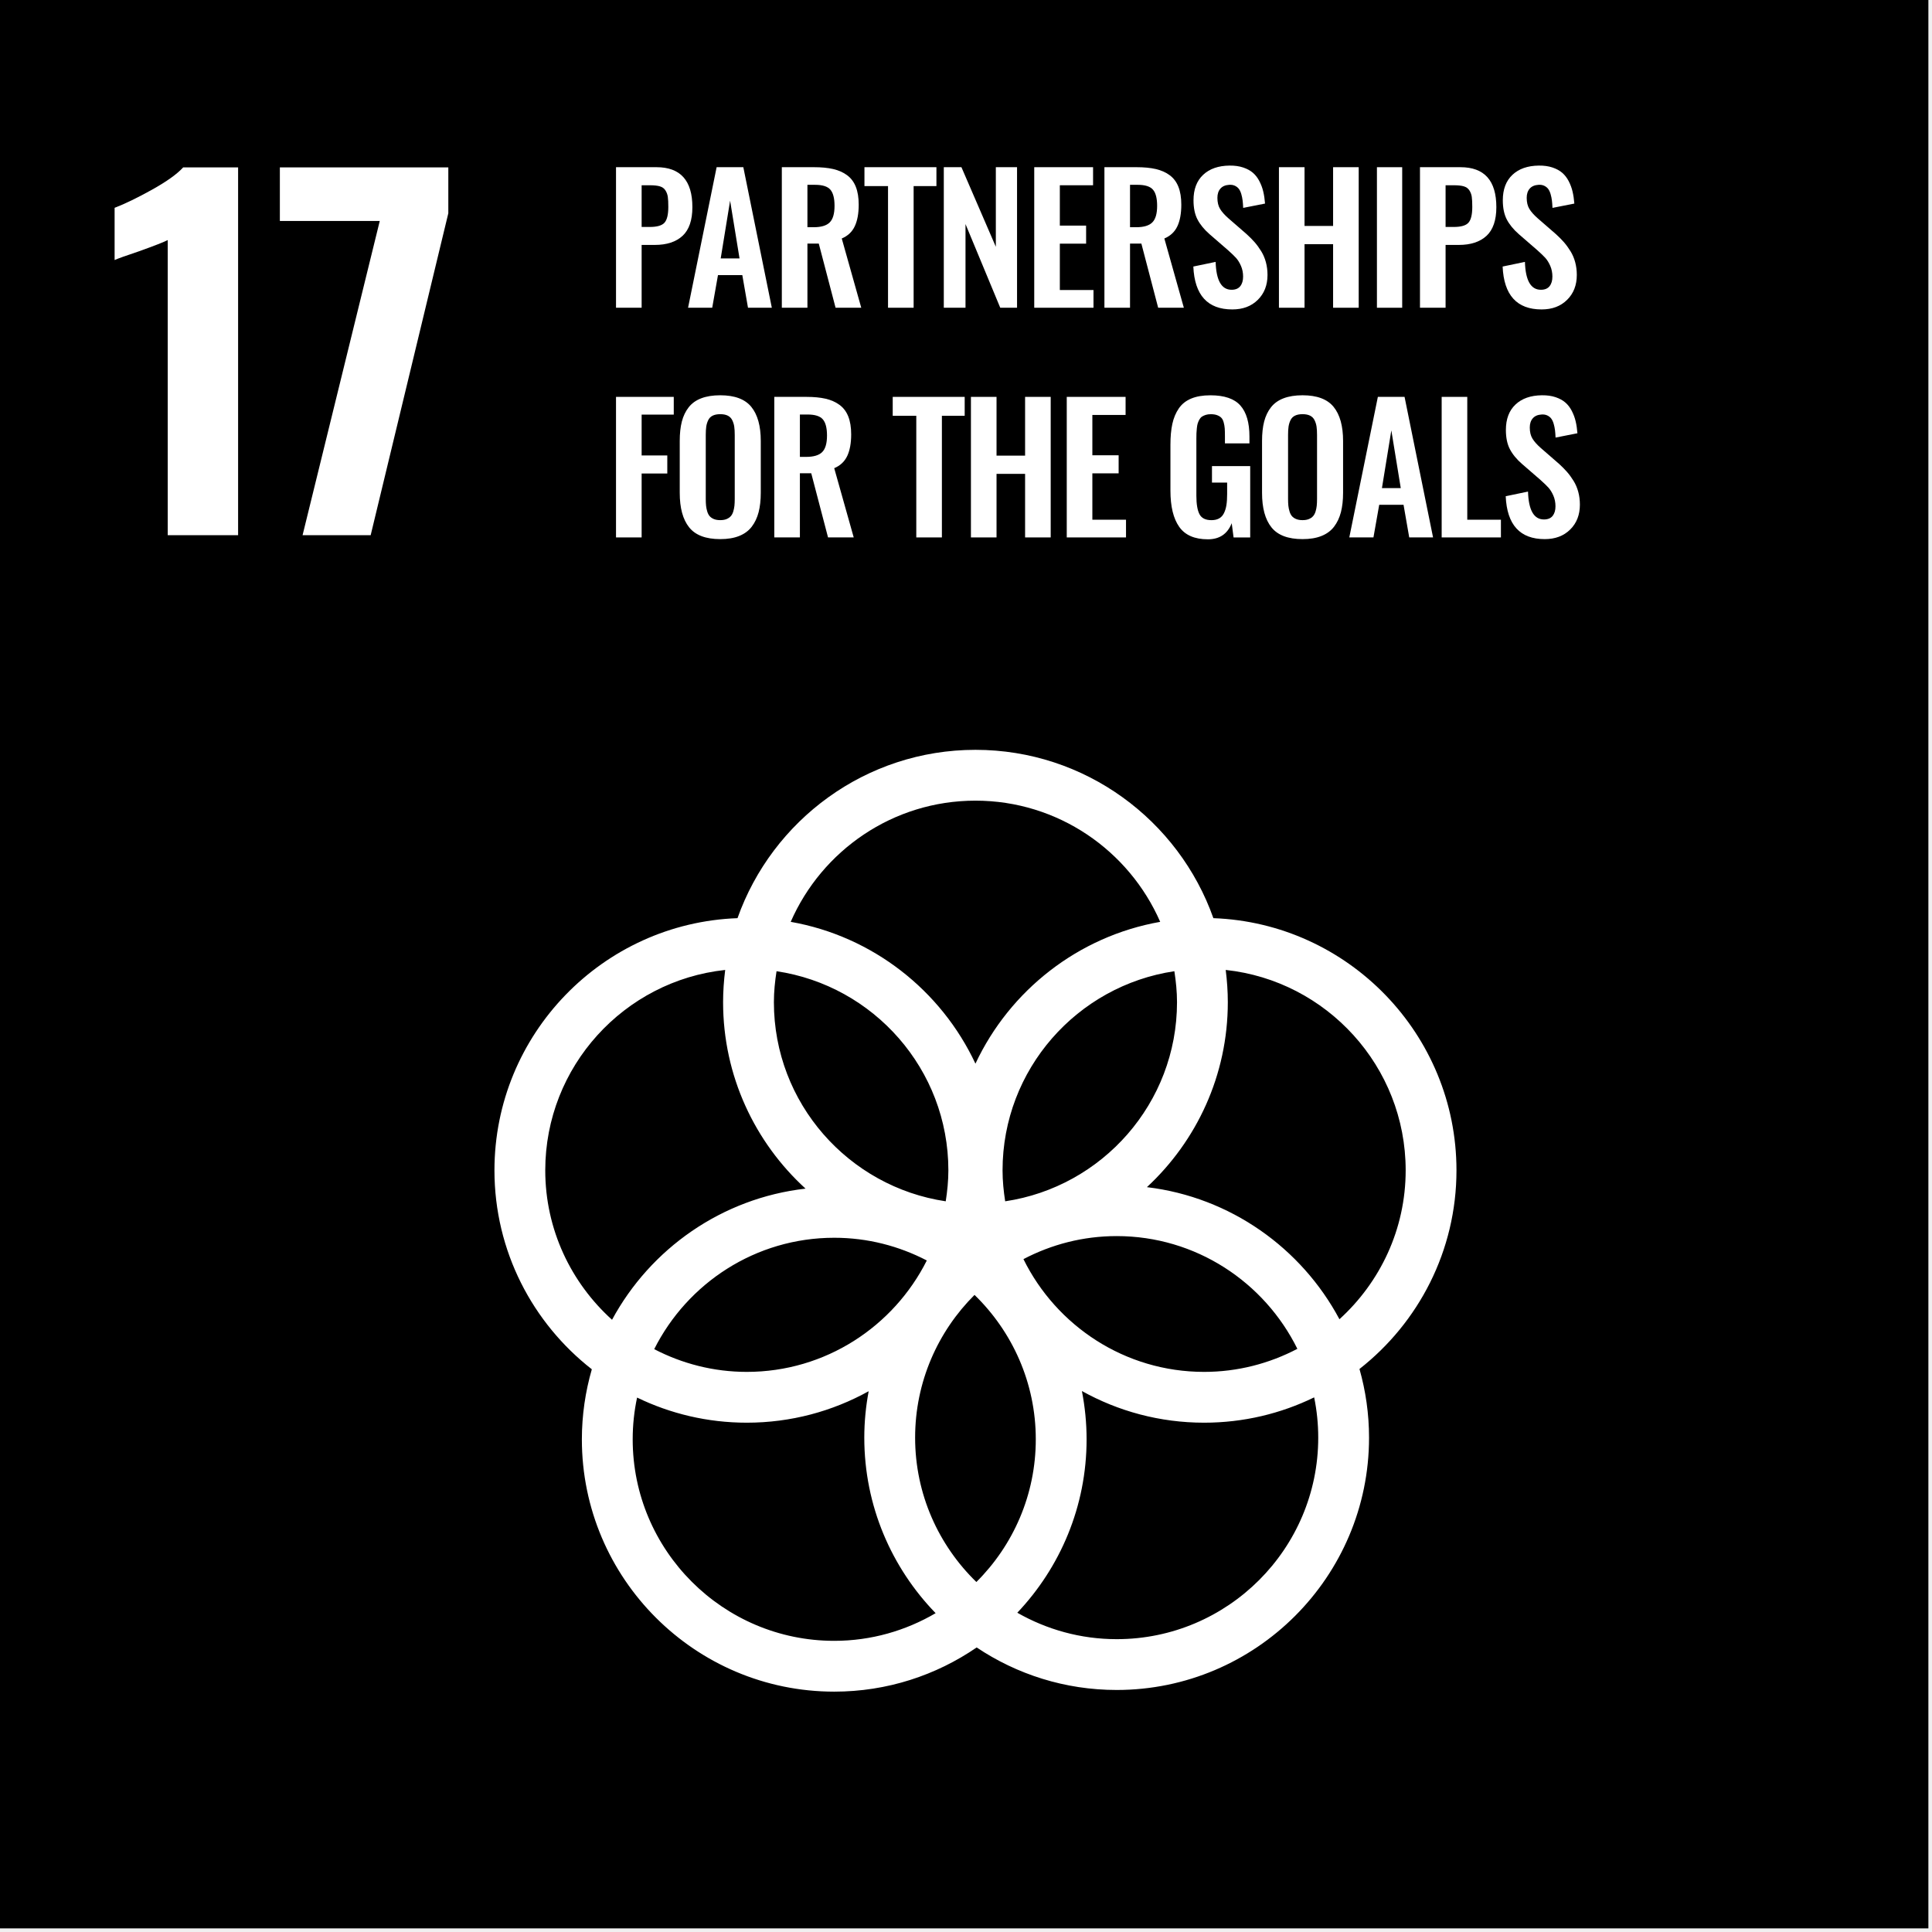
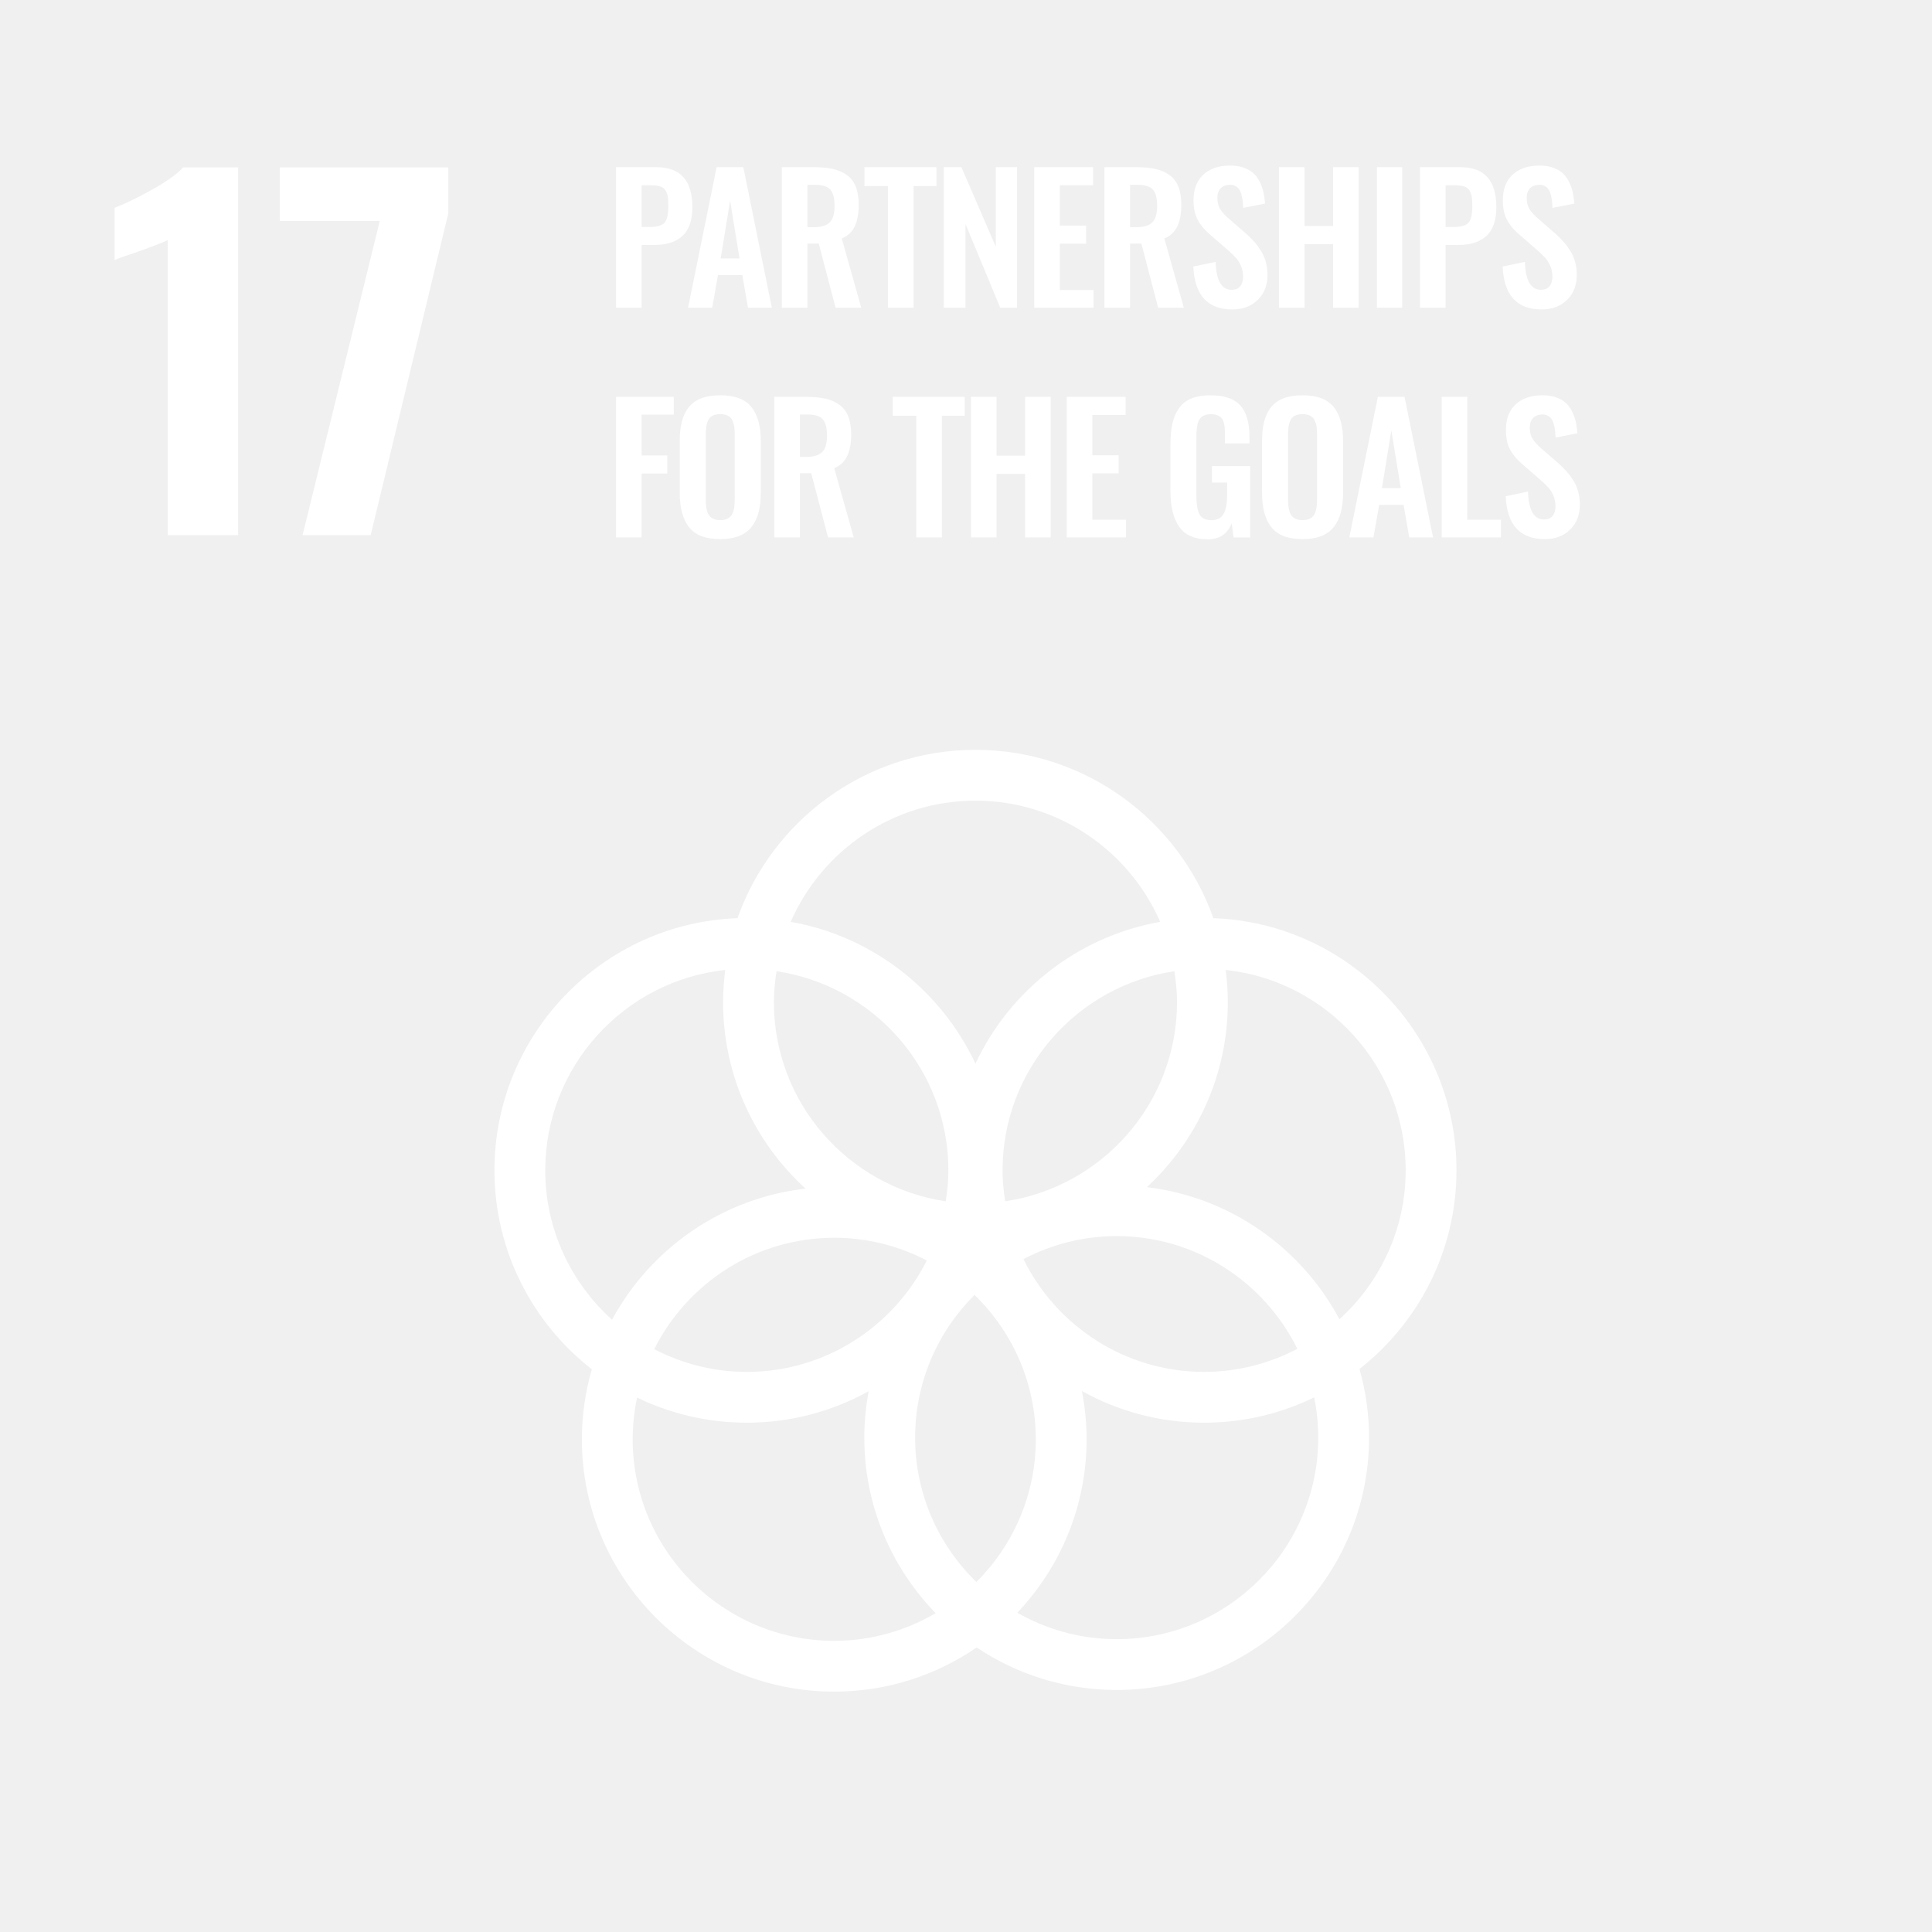
<svg xmlns="http://www.w3.org/2000/svg" width="100%" height="100%" viewBox="0 0 405 405" version="1.1" xml:space="preserve" style="fill-rule:evenodd;clip-rule:evenodd;stroke-linejoin:round;stroke-miterlimit:2;">
  <g transform="matrix(4.166667,0,0,4.166667,-2161.929,-619.825)">
-     <rect x="518.845" y="148.74" width="97.036" height="97.036" />
+     <rect x="518.845" y="148.74" width="97.036" height="97.036" style="fill:none" />
  </g>
  <g transform="matrix(4.166667,0,0,4.166667,-2161.929,-876.7108)">
    <path d="M527.301,222.488C527.133,222.579 526.646,222.77 525.839,223.059C525.199,223.273 524.796,223.417 524.629,223.493L524.629,220.866C525.146,220.668 525.774,220.364 526.513,219.953C527.251,219.541 527.773,219.168 528.078,218.833L530.842,218.833L530.842,237.336L527.301,237.336L527.301,222.488Z" style="fill:white;fill-rule:nonzero;" />
  </g>
  <g transform="matrix(4.166667,0,0,4.166667,-2161.929,-876.7108)">
    <path d="M537.969,221.528L532.943,221.528L532.943,218.833L541.418,218.833L541.418,221.14L537.512,237.335L534.086,237.335L537.969,221.528Z" style="fill:white;fill-rule:nonzero;" />
  </g>
  <g transform="matrix(4.166667,0,0,4.166667,-2161.929,-924.4317)">
    <path d="M549.855,237.346L549.855,230.275L551.889,230.275C553.095,230.275 553.697,230.945 553.697,232.284C553.697,232.941 553.532,233.422 553.204,233.728C552.874,234.033 552.409,234.186 551.808,234.186L551.144,234.186L551.144,237.346L549.855,237.346ZM551.144,233.282L551.557,233.282C551.92,233.282 552.167,233.21 552.295,233.067C552.422,232.923 552.486,232.659 552.486,232.275C552.486,232.056 552.479,231.887 552.461,231.768C552.444,231.649 552.404,231.54 552.341,231.442C552.28,231.344 552.186,231.276 552.062,231.239C551.938,231.202 551.772,231.184 551.561,231.184L551.144,231.184L551.144,233.282Z" style="fill:white;fill-rule:nonzero;" />
  </g>
  <g transform="matrix(4.166667,0,0,4.166667,-2161.929,-924.4317)">
    <path d="M553.48,237.346L554.917,230.275L556.26,230.275L557.694,237.346L556.495,237.346L556.209,235.704L554.985,235.704L554.695,237.346L553.48,237.346ZM555.122,234.864L556.069,234.864L555.595,231.96L555.122,234.864Z" style="fill:white;fill-rule:nonzero;" />
  </g>
  <g transform="matrix(4.166667,0,0,4.166667,-2161.929,-924.4317)">
    <path d="M558.197,237.346L558.197,230.275L559.817,230.275C560.19,230.275 560.51,230.306 560.777,230.367C561.044,230.428 561.276,230.53 561.474,230.674C561.672,230.818 561.82,231.012 561.918,231.258C562.016,231.504 562.065,231.805 562.065,232.16C562.065,232.604 561.999,232.966 561.866,233.248C561.734,233.529 561.516,233.734 561.212,233.862L562.193,237.346L560.901,237.346L560.056,234.118L559.485,234.118L559.485,237.346L558.197,237.346ZM559.485,233.295L559.796,233.295C560.177,233.295 560.448,233.214 560.608,233.051C560.769,232.89 560.849,232.612 560.849,232.22C560.849,231.842 560.78,231.571 560.641,231.408C560.501,231.244 560.245,231.162 559.873,231.162L559.485,231.162L559.485,233.295Z" style="fill:white;fill-rule:nonzero;" />
  </g>
  <g transform="matrix(4.166667,0,0,4.166667,-2161.929,-924.4317)">
    <path d="M563.54,237.346L563.54,231.226L562.354,231.226L562.354,230.275L565.975,230.275L565.975,231.226L564.828,231.226L564.828,237.346L563.54,237.346Z" style="fill:white;fill-rule:nonzero;" />
  </g>
  <g transform="matrix(4.166667,0,0,4.166667,-2161.929,-924.4317)">
    <path d="M566.346,237.346L566.346,230.275L567.233,230.275L568.964,234.28L568.964,230.275L570.031,230.275L570.031,237.346L569.186,237.346L567.438,233.137L567.438,237.346L566.346,237.346Z" style="fill:white;fill-rule:nonzero;" />
  </g>
  <g transform="matrix(4.166667,0,0,4.166667,-2161.929,-924.4317)">
    <path d="M570.896,237.346L570.896,230.275L573.856,230.275L573.856,231.184L572.184,231.184L572.184,233.214L573.506,233.214L573.506,234.122L572.184,234.122L572.184,236.455L573.877,236.455L573.877,237.346L570.896,237.346Z" style="fill:white;fill-rule:nonzero;" />
  </g>
  <g transform="matrix(4.166667,0,0,4.166667,-2161.929,-924.4317)">
    <path d="M574.427,237.346L574.427,230.275L576.047,230.275C576.42,230.275 576.74,230.306 577.007,230.367C577.274,230.428 577.507,230.53 577.704,230.674C577.902,230.818 578.05,231.012 578.148,231.258C578.246,231.504 578.295,231.805 578.295,232.16C578.295,232.604 578.229,232.966 578.097,233.248C577.964,233.529 577.746,233.734 577.442,233.862L578.423,237.346L577.131,237.346L576.286,234.118L575.715,234.118L575.715,237.346L574.427,237.346ZM575.715,233.295L576.026,233.295C576.407,233.295 576.678,233.214 576.838,233.051C576.999,232.89 577.079,232.612 577.079,232.22C577.079,231.842 577.01,231.571 576.871,231.408C576.731,231.244 576.475,231.162 576.103,231.162L575.715,231.162L575.715,233.295Z" style="fill:white;fill-rule:nonzero;" />
  </g>
  <g transform="matrix(4.166667,0,0,4.166667,-2161.929,-924.4258)">
    <path d="M580.862,237.43C579.617,237.43 578.963,236.711 578.9,235.272L580.022,235.038C580.05,235.973 580.318,236.441 580.824,236.441C581.02,236.441 581.165,236.381 581.261,236.261C581.356,236.142 581.404,235.982 581.404,235.779C581.404,235.583 581.368,235.404 581.297,235.24C581.226,235.077 581.143,234.943 581.05,234.839C580.956,234.736 580.822,234.607 580.649,234.453L579.719,233.647C579.446,233.409 579.243,233.16 579.109,232.903C578.975,232.646 578.909,232.324 578.909,231.937C578.909,231.389 579.07,230.962 579.393,230.658C579.715,230.354 580.158,230.199 580.721,230.193C580.98,230.19 581.209,230.222 581.408,230.289C581.607,230.356 581.771,230.445 581.901,230.558C582.03,230.67 582.138,230.81 582.224,230.978C582.311,231.145 582.376,231.319 582.418,231.5C582.461,231.681 582.491,231.882 582.508,232.104L581.408,232.321C581.402,232.179 581.393,232.055 581.38,231.95C581.367,231.845 581.345,231.738 581.314,231.63C581.283,231.522 581.242,231.435 581.193,231.368C581.143,231.301 581.076,231.248 580.992,231.208C580.908,231.168 580.811,231.153 580.7,231.161C580.509,231.173 580.364,231.236 580.263,231.351C580.162,231.466 580.111,231.62 580.111,231.814C580.111,232.041 580.156,232.228 580.246,232.374C580.335,232.521 580.475,232.678 580.666,232.846L581.587,233.647C581.74,233.787 581.874,233.922 581.988,234.052C582.102,234.183 582.21,234.333 582.314,234.5C582.418,234.668 582.497,234.853 582.551,235.055C582.605,235.257 582.632,235.47 582.632,235.694C582.632,236.209 582.469,236.627 582.143,236.948C581.818,237.27 581.391,237.43 580.862,237.43" style="fill:white;fill-rule:nonzero;" />
  </g>
  <g transform="matrix(4.166667,0,0,4.166667,-2161.929,-924.4317)">
    <path d="M583.207,237.346L583.207,230.275L584.495,230.275L584.495,233.231L585.932,233.231L585.932,230.275L587.22,230.275L587.22,237.346L585.932,237.346L585.932,234.148L584.495,234.148L584.495,237.346L583.207,237.346Z" style="fill:white;fill-rule:nonzero;" />
  </g>
  <g transform="matrix(4.166667,0,0,4.166667,-2161.929,-924.4292)">
    <rect x="588.137" y="230.275" width="1.271" height="7.071" style="fill:white;" />
  </g>
  <g transform="matrix(4.166667,0,0,4.166667,-2161.929,-924.4317)">
    <path d="M590.303,237.346L590.303,230.275L592.337,230.275C593.542,230.275 594.145,230.945 594.145,232.284C594.145,232.941 593.98,233.422 593.651,233.728C593.321,234.033 592.856,234.186 592.256,234.186L591.591,234.186L591.591,237.346L590.303,237.346ZM591.591,233.282L592.005,233.282C592.368,233.282 592.615,233.21 592.742,233.067C592.87,232.923 592.934,232.659 592.934,232.275C592.934,232.056 592.926,231.887 592.909,231.768C592.892,231.649 592.852,231.54 592.789,231.442C592.727,231.344 592.633,231.276 592.51,231.239C592.386,231.202 592.219,231.184 592.009,231.184L591.591,231.184L591.591,233.282Z" style="fill:white;fill-rule:nonzero;" />
  </g>
  <g transform="matrix(4.166667,0,0,4.166667,-2161.929,-924.4258)">
    <path d="M596.423,237.43C595.178,237.43 594.524,236.711 594.461,235.272L595.583,235.038C595.611,235.973 595.879,236.441 596.385,236.441C596.581,236.441 596.727,236.381 596.822,236.261C596.917,236.142 596.965,235.982 596.965,235.779C596.965,235.583 596.929,235.404 596.858,235.24C596.787,235.077 596.704,234.943 596.611,234.839C596.517,234.736 596.383,234.607 596.21,234.453L595.28,233.647C595.007,233.409 594.804,233.16 594.67,232.903C594.537,232.646 594.47,232.324 594.47,231.937C594.47,231.389 594.631,230.962 594.954,230.658C595.276,230.354 595.719,230.199 596.282,230.193C596.541,230.19 596.77,230.222 596.969,230.289C597.168,230.356 597.332,230.445 597.462,230.558C597.591,230.67 597.699,230.81 597.786,230.978C597.872,231.145 597.937,231.319 597.979,231.5C598.022,231.681 598.052,231.882 598.069,232.104L596.969,232.321C596.963,232.179 596.954,232.055 596.941,231.95C596.928,231.845 596.906,231.738 596.875,231.63C596.844,231.522 596.803,231.435 596.754,231.368C596.704,231.301 596.637,231.248 596.553,231.208C596.469,231.168 596.372,231.153 596.261,231.161C596.07,231.173 595.925,231.236 595.824,231.351C595.723,231.466 595.672,231.62 595.672,231.814C595.672,232.041 595.717,232.228 595.807,232.374C595.896,232.521 596.036,232.678 596.227,232.846L597.148,233.647C597.301,233.787 597.435,233.922 597.549,234.052C597.663,234.183 597.771,234.333 597.875,234.5C597.979,234.668 598.058,234.853 598.112,235.055C598.166,235.257 598.193,235.47 598.193,235.694C598.193,236.209 598.03,236.627 597.704,236.948C597.379,237.27 596.952,237.43 596.423,237.43" style="fill:white;fill-rule:nonzero;" />
  </g>
  <g transform="matrix(4.166667,0,0,4.166667,-2161.929,-828.1325)">
    <path d="M549.855,225.79L549.855,218.719L552.76,218.719L552.76,219.611L551.144,219.611L551.144,221.666L552.435,221.666L552.435,222.574L551.144,222.574L551.144,225.79L549.855,225.79Z" style="fill:white;fill-rule:nonzero;" />
  </g>
  <g transform="matrix(4.166667,0,0,4.166667,-2161.929,-828.115)">
    <path d="M555.099,225.871C554.371,225.871 553.849,225.674 553.534,225.278C553.218,224.883 553.061,224.305 553.061,223.543L553.061,220.933C553.061,220.557 553.096,220.232 553.167,219.956C553.238,219.681 553.353,219.441 553.51,219.24C553.668,219.038 553.879,218.886 554.144,218.786C554.408,218.685 554.727,218.634 555.099,218.634C555.824,218.634 556.345,218.829 556.662,219.218C556.979,219.608 557.138,220.18 557.138,220.933L557.138,223.543C557.138,223.912 557.101,224.237 557.029,224.517C556.956,224.797 556.841,225.04 556.684,225.246C556.526,225.452 556.315,225.608 556.05,225.713C555.786,225.819 555.469,225.871 555.099,225.871M554.777,224.861C554.867,224.898 554.974,224.916 555.099,224.916C555.224,224.916 555.331,224.898 555.419,224.861C555.507,224.824 555.577,224.775 555.63,224.715C555.683,224.656 555.724,224.578 555.754,224.481C555.783,224.384 555.803,224.288 555.813,224.191C555.823,224.094 555.828,223.979 555.828,223.846L555.828,220.634C555.828,220.464 555.82,220.322 555.803,220.208C555.786,220.094 555.752,219.987 555.702,219.886C555.653,219.785 555.578,219.71 555.479,219.66C555.379,219.61 555.253,219.585 555.099,219.585C554.945,219.585 554.818,219.61 554.717,219.66C554.616,219.71 554.542,219.785 554.494,219.886C554.445,219.987 554.412,220.094 554.395,220.208C554.378,220.322 554.37,220.464 554.37,220.634L554.37,223.846C554.37,223.979 554.375,224.094 554.385,224.191C554.395,224.288 554.415,224.384 554.445,224.481C554.474,224.578 554.515,224.656 554.566,224.715C554.617,224.775 554.688,224.824 554.777,224.861" style="fill:white;fill-rule:nonzero;" />
  </g>
  <g transform="matrix(4.166667,0,0,4.166667,-2161.929,-828.1325)">
    <path d="M557.818,225.79L557.818,218.719L559.438,218.719C559.811,218.719 560.131,218.75 560.398,218.811C560.665,218.872 560.897,218.974 561.095,219.118C561.293,219.262 561.441,219.456 561.539,219.702C561.637,219.948 561.686,220.249 561.686,220.604C561.686,221.048 561.62,221.41 561.488,221.691C561.355,221.973 561.137,222.178 560.833,222.306L561.814,225.79L560.522,225.79L559.677,222.562L559.106,222.562L559.106,225.79L557.818,225.79ZM559.106,221.738L559.417,221.738C559.798,221.738 560.069,221.657 560.229,221.495C560.39,221.334 560.47,221.056 560.47,220.664C560.47,220.286 560.401,220.015 560.262,219.852C560.122,219.688 559.866,219.606 559.494,219.606L559.106,219.606L559.106,221.738Z" style="fill:white;fill-rule:nonzero;" />
  </g>
  <g transform="matrix(4.166667,0,0,4.166667,-2161.929,-828.1325)">
    <path d="M564.962,225.79L564.962,219.67L563.776,219.67L563.776,218.719L567.397,218.719L567.397,219.67L566.25,219.67L566.25,225.79L564.962,225.79Z" style="fill:white;fill-rule:nonzero;" />
  </g>
  <g transform="matrix(4.166667,0,0,4.166667,-2161.929,-828.1325)">
    <path d="M567.711,225.79L567.711,218.719L568.999,218.719L568.999,221.675L570.436,221.675L570.436,218.719L571.724,218.719L571.724,225.79L570.436,225.79L570.436,222.592L568.999,222.592L568.999,225.79L567.711,225.79Z" style="fill:white;fill-rule:nonzero;" />
  </g>
  <g transform="matrix(4.166667,0,0,4.166667,-2161.929,-828.1325)">
    <path d="M572.532,225.79L572.532,218.719L575.492,218.719L575.492,219.628L573.82,219.628L573.82,221.657L575.142,221.657L575.142,222.566L573.82,222.566L573.82,224.899L575.513,224.899L575.513,225.79L572.532,225.79Z" style="fill:white;fill-rule:nonzero;" />
  </g>
  <g transform="matrix(4.166667,0,0,4.166667,-2161.929,-828.0767)">
    <path d="M579.633,225.871C578.965,225.871 578.484,225.662 578.19,225.244C577.895,224.827 577.748,224.218 577.748,223.419L577.748,221.116C577.748,220.71 577.78,220.359 577.844,220.065C577.908,219.771 578.016,219.512 578.166,219.291C578.317,219.069 578.524,218.903 578.789,218.792C579.053,218.681 579.377,218.626 579.761,218.626C580.461,218.626 580.962,218.797 581.266,219.139C581.571,219.482 581.723,220.001 581.723,220.698L581.723,221.044L580.49,221.044L580.49,220.677C580.49,220.52 580.487,220.393 580.48,220.293C580.472,220.194 580.456,220.093 580.428,219.992C580.401,219.892 580.363,219.814 580.311,219.76C580.26,219.706 580.19,219.662 580.102,219.628C580.014,219.594 579.906,219.577 579.778,219.577C579.681,219.577 579.595,219.589 579.52,219.613C579.445,219.637 579.382,219.667 579.33,219.702C579.279,219.738 579.236,219.788 579.2,219.854C579.165,219.919 579.138,219.983 579.119,220.044C579.101,220.105 579.087,220.184 579.077,220.28C579.067,220.377 579.06,220.462 579.057,220.536C579.055,220.61 579.053,220.705 579.053,220.822L579.053,223.675C579.053,224.101 579.106,224.413 579.211,224.611C579.316,224.809 579.516,224.908 579.812,224.908C579.966,224.908 580.095,224.878 580.198,224.82C580.302,224.762 580.383,224.674 580.441,224.556C580.499,224.438 580.541,224.302 580.565,224.15C580.589,223.999 580.601,223.814 580.601,223.598L580.601,223.018L579.838,223.018L579.838,222.187L581.761,222.187L581.761,225.777L580.925,225.777L580.831,225.061C580.618,225.601 580.219,225.871 579.633,225.871" style="fill:white;fill-rule:nonzero;" />
  </g>
  <g transform="matrix(4.166667,0,0,4.166667,-2161.929,-828.115)">
    <path d="M584.395,225.871C583.667,225.871 583.145,225.674 582.83,225.278C582.514,224.883 582.357,224.305 582.357,223.543L582.357,220.933C582.357,220.557 582.392,220.232 582.463,219.956C582.534,219.681 582.649,219.441 582.806,219.24C582.964,219.038 583.176,218.886 583.44,218.786C583.704,218.685 584.023,218.634 584.395,218.634C585.12,218.634 585.641,218.829 585.958,219.218C586.275,219.608 586.434,220.18 586.434,220.933L586.434,223.543C586.434,223.912 586.397,224.237 586.325,224.517C586.252,224.797 586.137,225.04 585.98,225.246C585.822,225.452 585.611,225.608 585.346,225.713C585.082,225.819 584.765,225.871 584.395,225.871M584.073,224.861C584.163,224.898 584.27,224.916 584.395,224.916C584.52,224.916 584.627,224.898 584.715,224.861C584.803,224.824 584.873,224.775 584.926,224.715C584.979,224.656 585.02,224.578 585.05,224.481C585.079,224.384 585.099,224.288 585.109,224.191C585.119,224.094 585.124,223.979 585.124,223.846L585.124,220.634C585.124,220.464 585.116,220.322 585.099,220.208C585.082,220.094 585.048,219.987 584.998,219.886C584.949,219.785 584.874,219.71 584.775,219.66C584.675,219.61 584.549,219.585 584.395,219.585C584.241,219.585 584.114,219.61 584.013,219.66C583.912,219.71 583.838,219.785 583.79,219.886C583.741,219.987 583.708,220.094 583.691,220.208C583.674,220.322 583.666,220.464 583.666,220.634L583.666,223.846C583.666,223.979 583.671,224.094 583.681,224.191C583.691,224.288 583.711,224.384 583.741,224.481C583.77,224.578 583.811,224.656 583.862,224.715C583.913,224.775 583.984,224.824 584.073,224.861" style="fill:white;fill-rule:nonzero;" />
  </g>
  <g transform="matrix(4.166667,0,0,4.166667,-2161.929,-828.1325)">
    <path d="M586.747,225.79L588.184,218.719L589.527,218.719L590.961,225.79L589.762,225.79L589.476,224.148L588.252,224.148L587.962,225.79L586.747,225.79ZM588.389,223.308L589.336,223.308L588.862,220.404L588.389,223.308Z" style="fill:white;fill-rule:nonzero;" />
  </g>
  <g transform="matrix(4.166667,0,0,4.166667,-2161.929,-828.1325)">
    <path d="M591.394,225.79L591.394,218.719L592.682,218.719L592.682,224.899L594.375,224.899L594.375,225.79L591.394,225.79Z" style="fill:white;fill-rule:nonzero;" />
  </g>
  <g transform="matrix(4.166667,0,0,4.166667,-2161.929,-828.1275)">
    <path d="M596.578,225.874C595.333,225.874 594.679,225.155 594.616,223.716L595.738,223.482C595.766,224.417 596.033,224.885 596.539,224.885C596.736,224.885 596.881,224.825 596.977,224.706C597.072,224.586 597.12,224.426 597.12,224.224C597.12,224.027 597.084,223.848 597.013,223.684C596.942,223.521 596.859,223.387 596.766,223.284C596.672,223.18 596.538,223.051 596.365,222.897L595.435,222.091C595.162,221.853 594.959,221.605 594.825,221.347C594.691,221.09 594.625,220.768 594.625,220.381C594.625,219.833 594.786,219.406 595.109,219.102C595.431,218.798 595.874,218.643 596.437,218.637C596.696,218.634 596.925,218.666 597.124,218.733C597.323,218.8 597.487,218.889 597.617,219.002C597.746,219.114 597.854,219.254 597.94,219.422C598.027,219.59 598.092,219.764 598.134,219.944C598.177,220.125 598.207,220.326 598.224,220.548L597.124,220.765C597.118,220.623 597.109,220.499 597.096,220.394C597.083,220.289 597.061,220.182 597.03,220.074C596.999,219.966 596.958,219.879 596.908,219.812C596.859,219.745 596.792,219.692 596.708,219.652C596.624,219.612 596.527,219.597 596.416,219.605C596.225,219.617 596.08,219.68 595.979,219.795C595.878,219.91 595.827,220.064 595.827,220.258C595.827,220.485 595.872,220.672 595.962,220.818C596.051,220.965 596.191,221.122 596.382,221.29L597.303,222.091C597.456,222.231 597.59,222.366 597.704,222.497C597.818,222.627 597.926,222.777 598.03,222.944C598.134,223.112 598.213,223.297 598.267,223.499C598.321,223.701 598.348,223.914 598.348,224.139C598.348,224.653 598.185,225.071 597.859,225.392C597.534,225.714 597.107,225.874 596.578,225.874" style="fill:white;fill-rule:nonzero;" />
  </g>
  <g transform="matrix(4.166667,0,0,4.166667,-2161.929,-512.1942)">
    <path d="M592.139,181.807C592.139,174.961 586.693,169.368 579.909,169.12C578.164,164.192 573.457,160.651 567.938,160.651C562.42,160.651 557.714,164.192 555.967,169.12C549.183,169.368 543.739,174.962 543.739,181.807C543.739,185.869 545.659,189.49 548.638,191.816C548.315,192.936 548.137,194.117 548.137,195.34C548.137,202.338 553.832,208.034 560.834,208.034C563.491,208.034 565.958,207.212 568,205.811C570.017,207.161 572.44,207.95 575.044,207.95C582.044,207.95 587.74,202.254 587.74,195.255C587.74,194.057 587.57,192.899 587.259,191.801C590.226,189.474 592.139,185.86 592.139,181.807M578.079,173.348C578.079,178.43 574.317,182.638 569.434,183.365C569.355,182.856 569.302,182.337 569.302,181.807C569.302,176.724 573.063,172.515 577.946,171.789C578.025,172.298 578.079,172.816 578.079,173.348M567.985,202.518C566.087,200.675 564.903,198.102 564.903,195.255C564.903,192.452 566.048,189.911 567.892,188.074C569.789,189.917 570.974,192.491 570.974,195.34C570.974,198.142 569.83,200.682 567.985,202.518M557.931,171.789C562.814,172.515 566.576,176.724 566.576,181.807C566.576,182.337 566.522,182.856 566.443,183.365C561.56,182.638 557.798,178.43 557.798,173.348C557.798,172.816 557.852,172.298 557.931,171.789M565.491,186.342C563.823,189.66 560.395,191.947 556.435,191.947C554.756,191.947 553.173,191.529 551.777,190.803C553.445,187.486 556.874,185.199 560.834,185.199C562.514,185.199 564.095,185.616 565.491,186.342M570.353,186.274C571.758,185.537 573.35,185.115 575.044,185.115C579.03,185.115 582.477,187.434 584.134,190.787C582.728,191.524 581.133,191.947 579.443,191.947C575.455,191.947 572.008,189.628 570.353,186.274M567.938,163.208C572.093,163.208 575.667,165.721 577.233,169.305C573.108,170.033 569.665,172.755 567.938,176.44C566.213,172.755 562.769,170.032 558.644,169.305C560.209,165.721 563.784,163.208 567.938,163.208M546.295,181.807C546.295,176.582 550.266,172.27 555.348,171.725C555.281,172.257 555.242,172.799 555.242,173.348C555.242,177.059 556.844,180.404 559.39,182.727C555.178,183.207 551.586,185.752 549.655,189.325C547.598,187.468 546.295,184.79 546.295,181.807M550.694,195.34C550.694,194.619 550.77,193.917 550.915,193.239C552.586,194.048 554.458,194.503 556.435,194.503C558.659,194.503 560.747,193.927 562.566,192.92C562.424,193.677 562.346,194.458 562.346,195.255C562.346,198.685 563.717,201.799 565.935,204.086C564.435,204.965 562.694,205.478 560.834,205.478C555.242,205.478 550.694,200.929 550.694,195.34M585.184,195.255C585.184,200.845 580.635,205.394 575.044,205.394C573.224,205.394 571.521,204.906 570.044,204.064C572.201,201.787 573.53,198.715 573.53,195.34C573.53,194.509 573.447,193.697 573.294,192.91C575.117,193.924 577.212,194.503 579.443,194.503C581.426,194.503 583.306,194.045 584.979,193.229C585.114,193.885 585.184,194.562 585.184,195.255M576.565,182.653C579.066,180.332 580.635,177.021 580.635,173.348C580.635,172.799 580.596,172.257 580.529,171.725C585.61,172.27 589.583,176.582 589.583,181.807C589.583,184.775 588.293,187.442 586.251,189.298C584.34,185.718 580.765,183.157 576.565,182.653" style="fill:white;fill-rule:nonzero;" />
  </g>
</svg>
